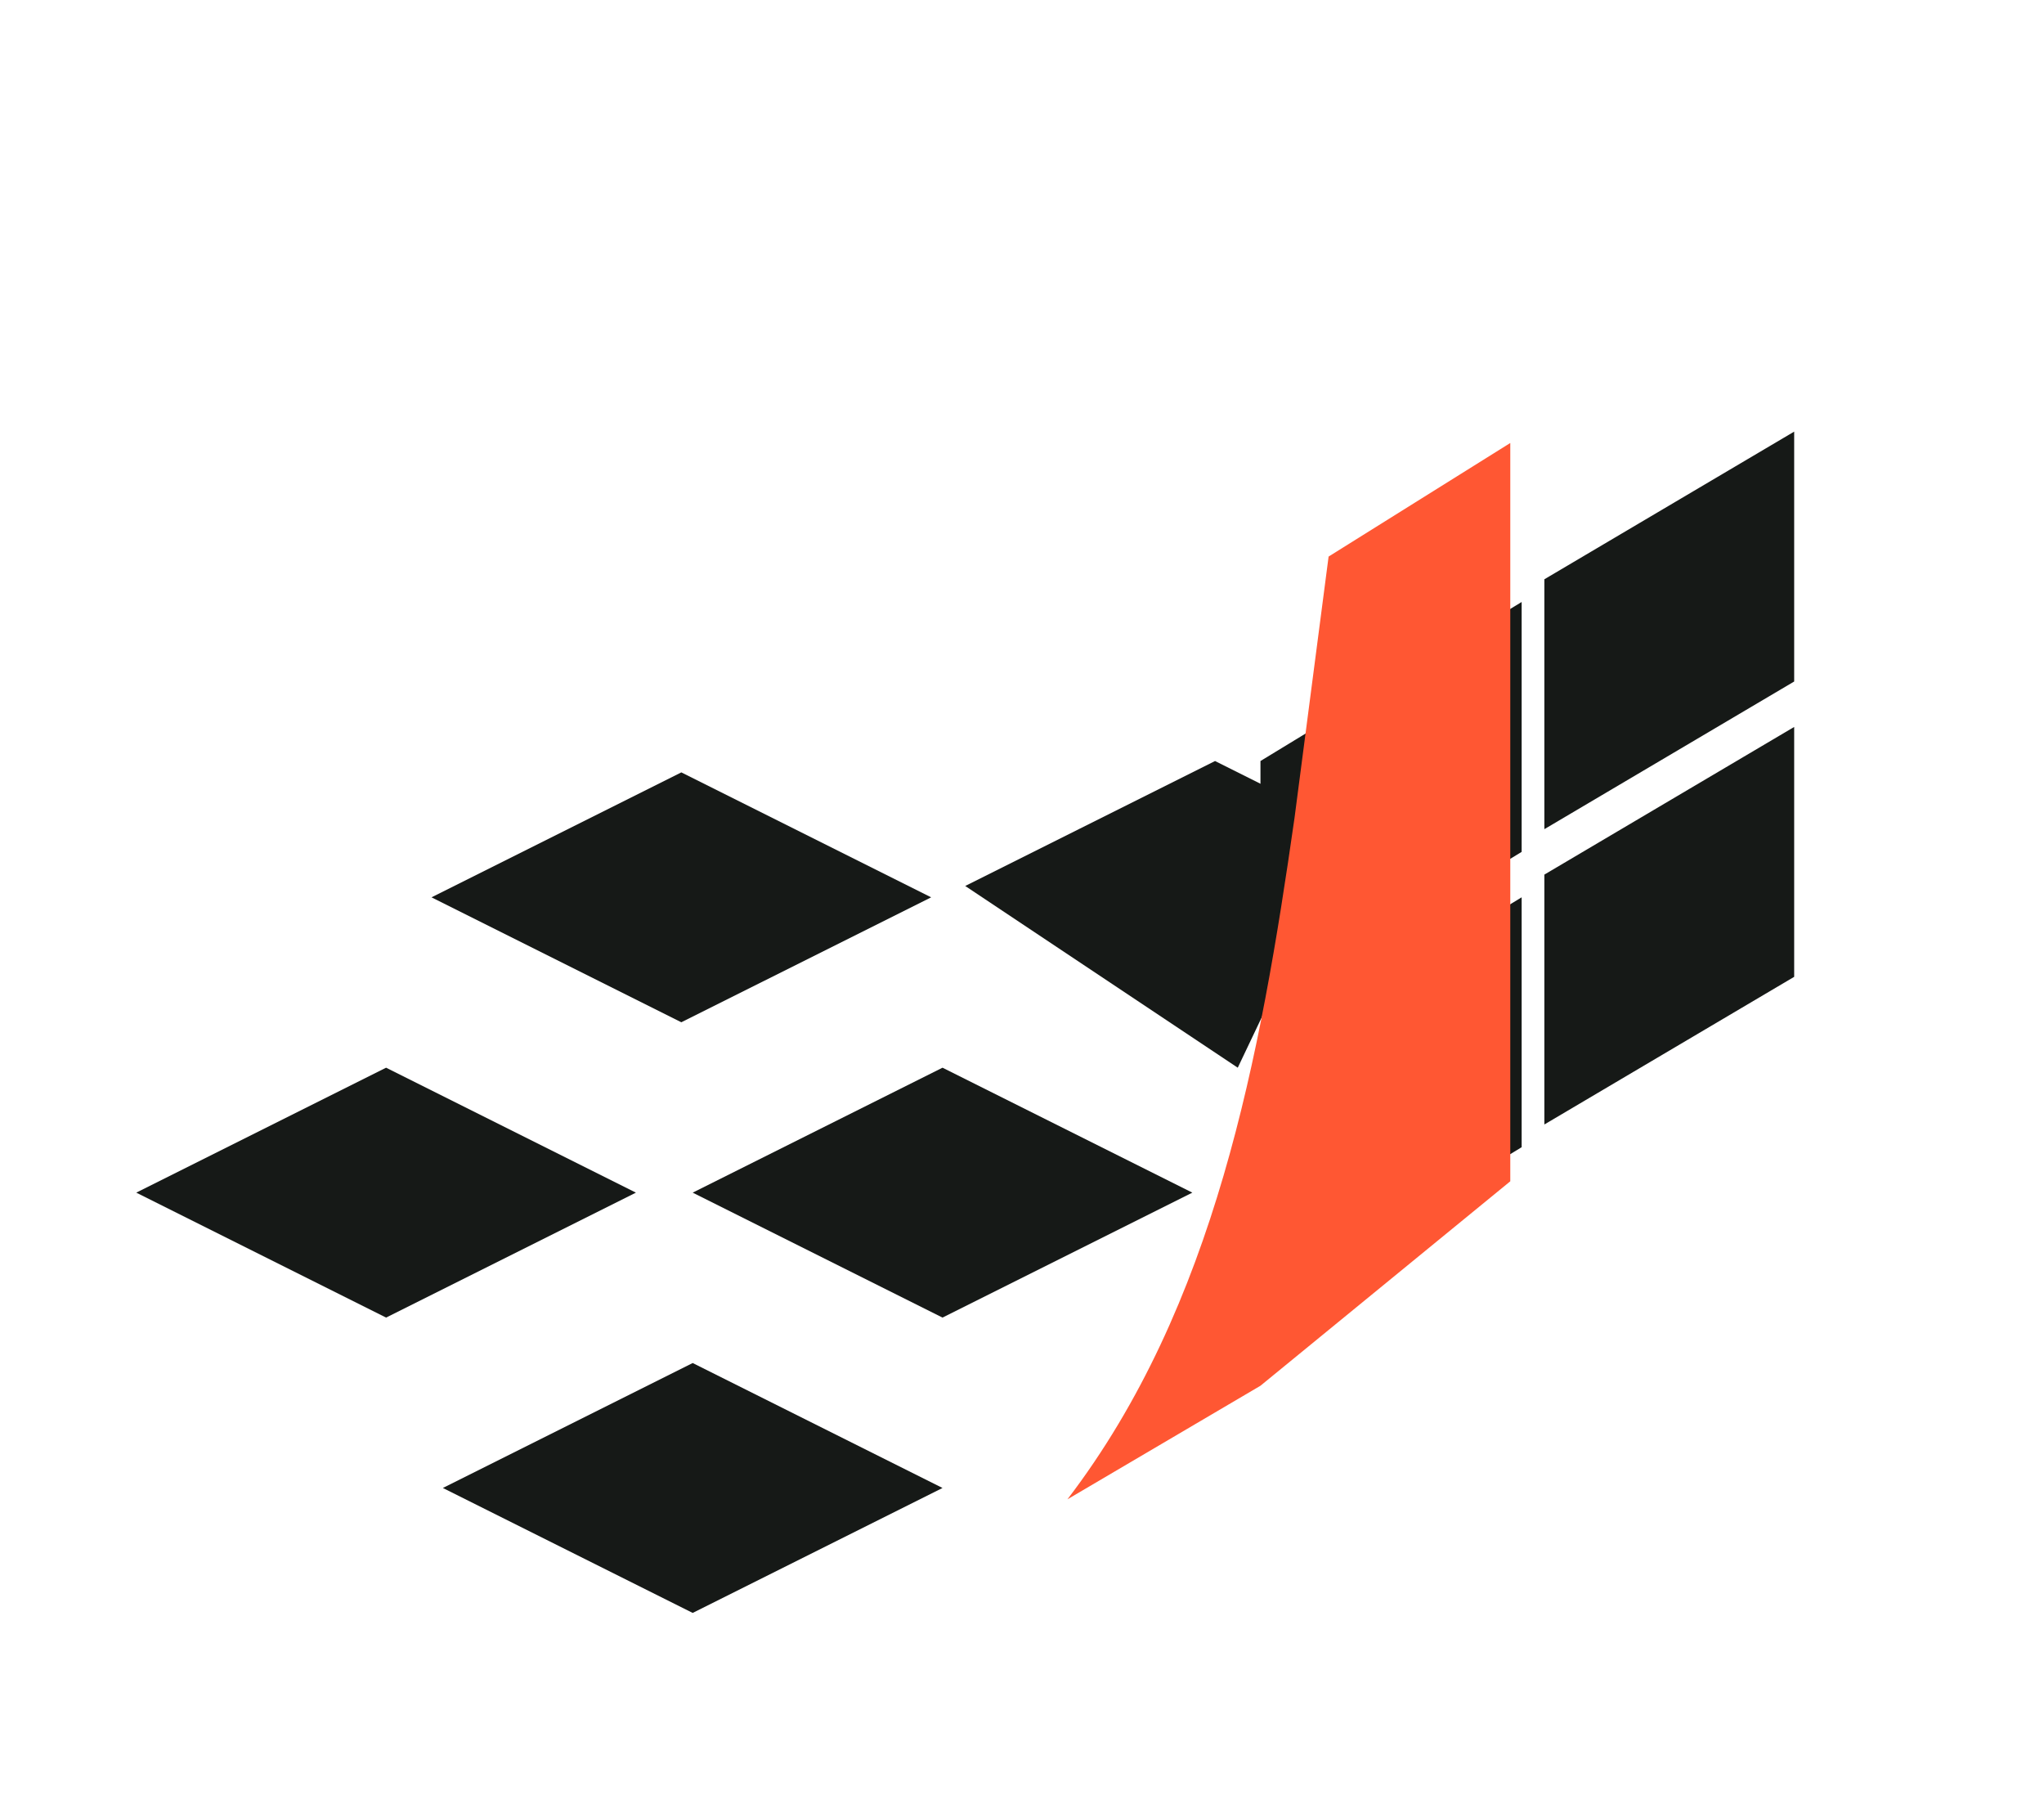
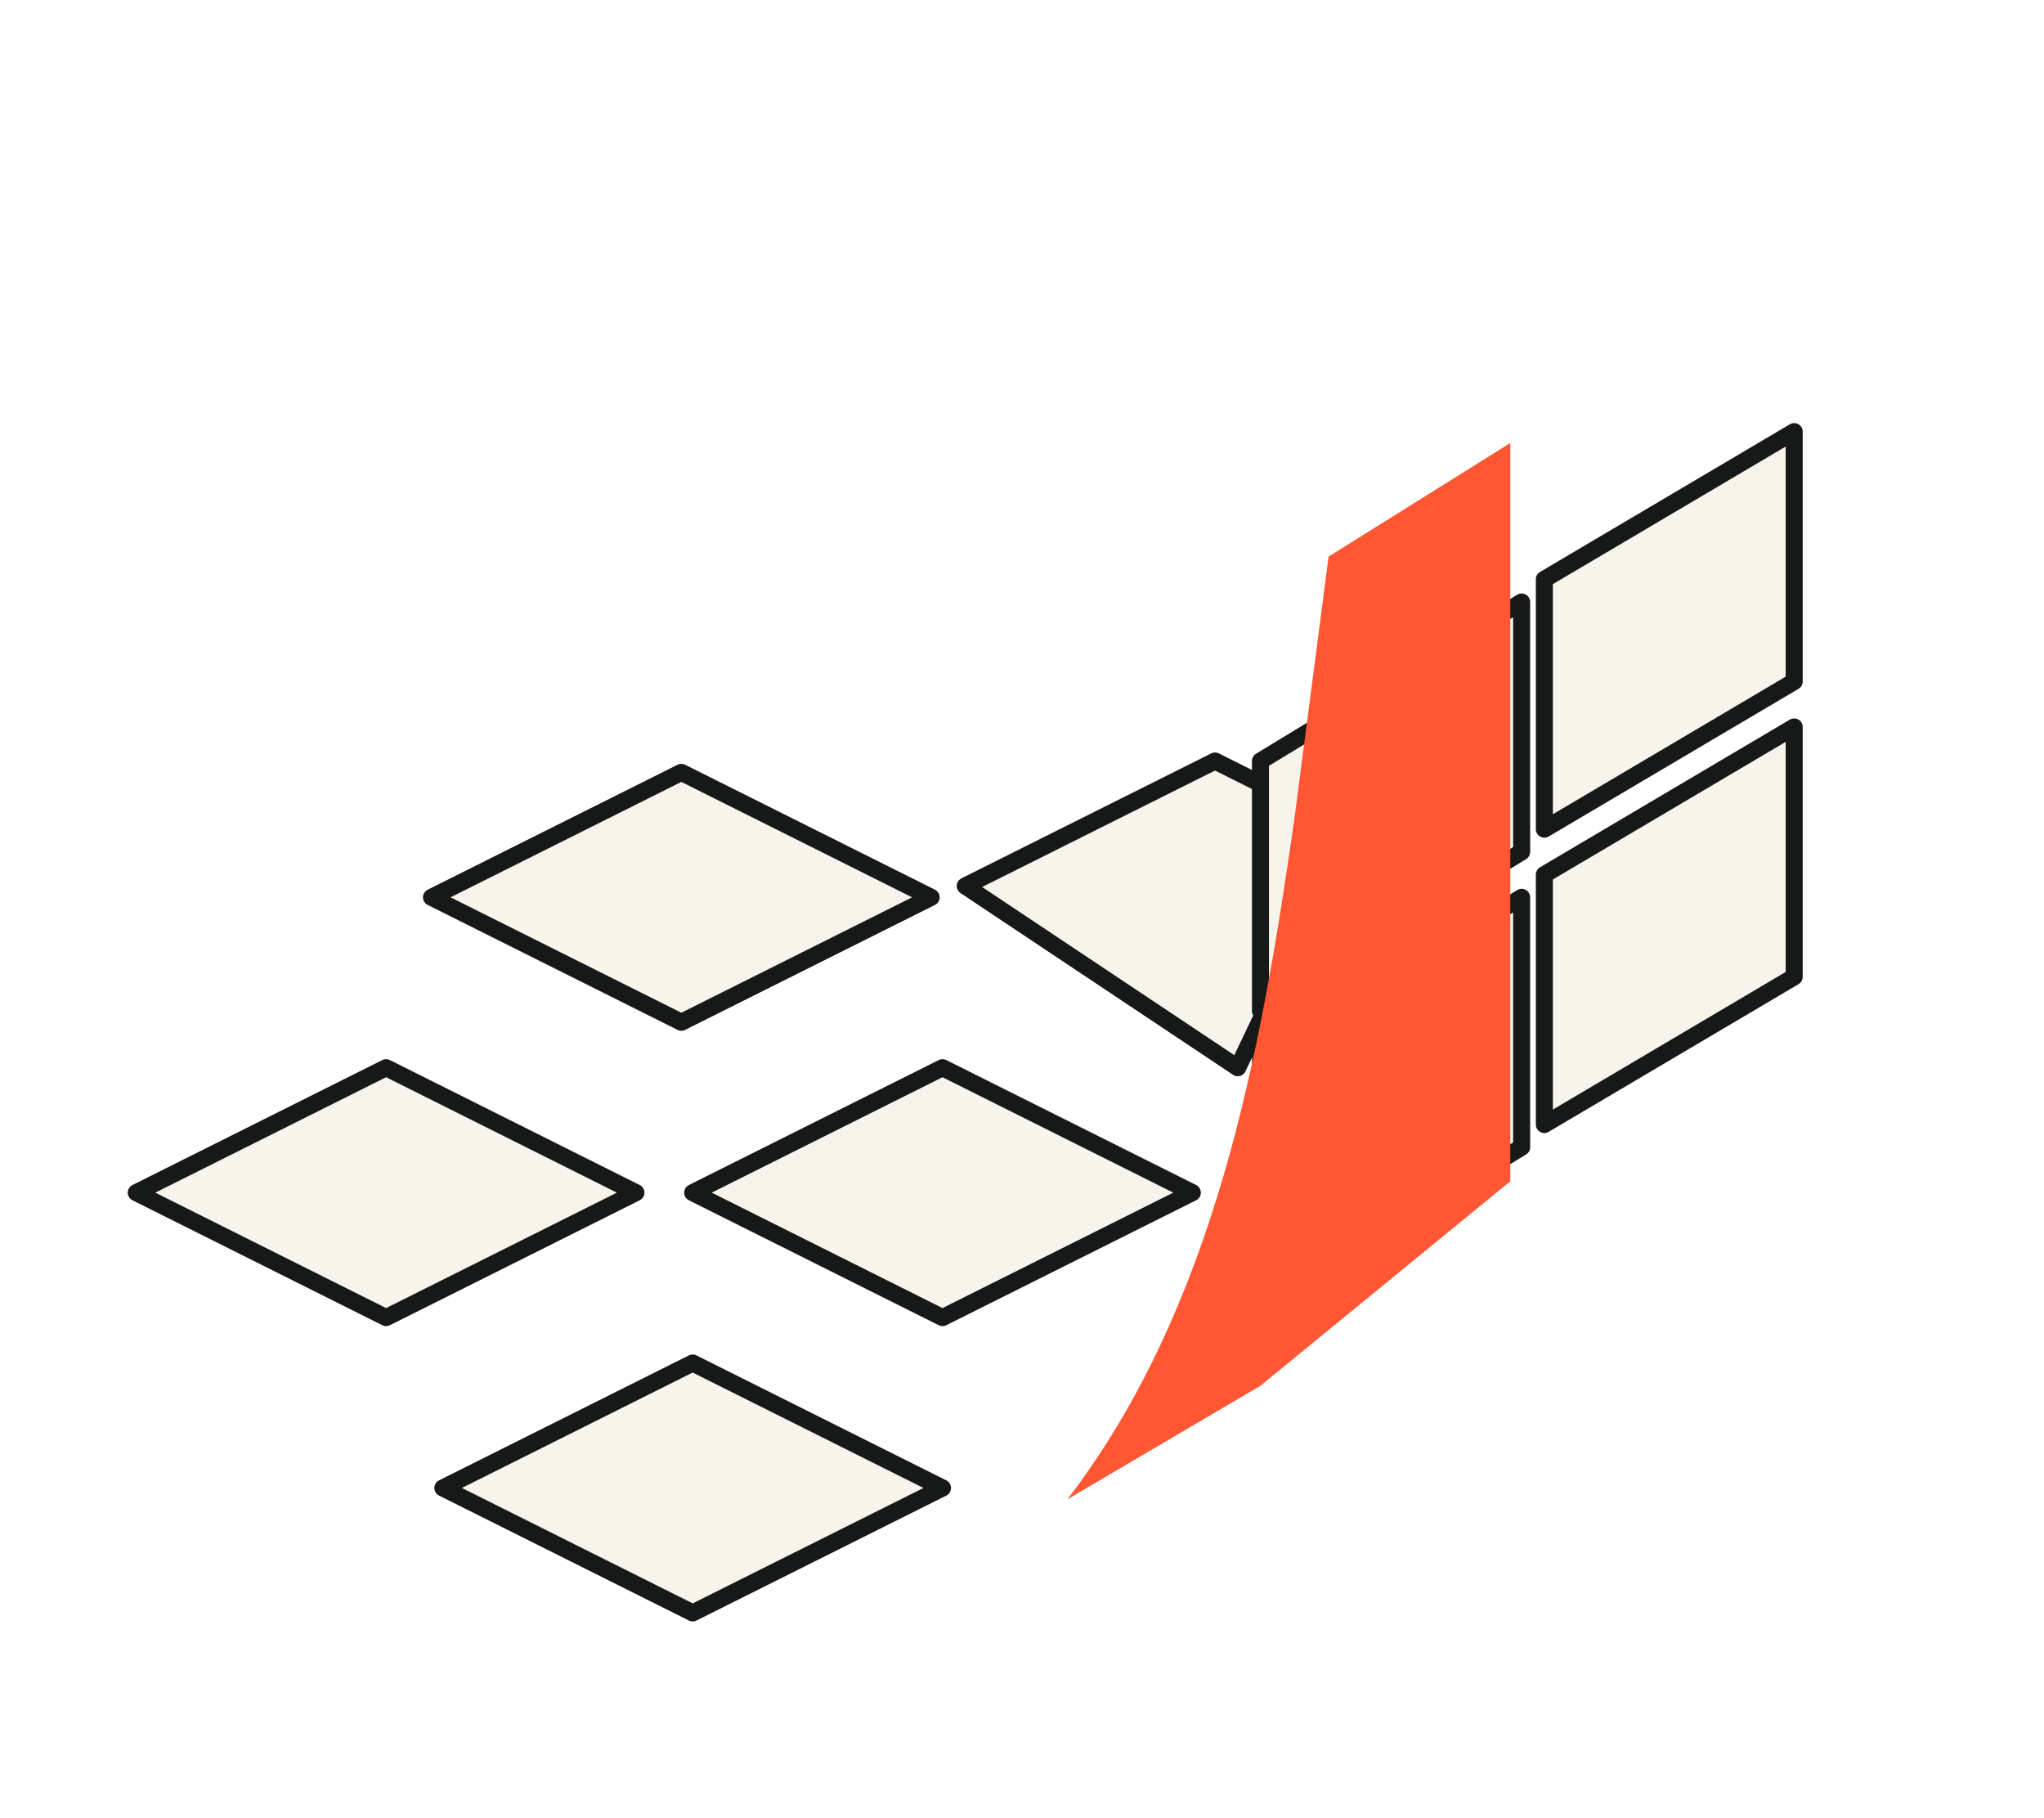
<svg xmlns="http://www.w3.org/2000/svg" viewBox="0 0 180 160" role="img" aria-labelledby="title">
-   <g fill="#161917">
+   <g fill="#f7f4ec" stroke="#161917" stroke-width="1.5" stroke-linejoin="round">
    <path d="M12 105 34 94 56 105 34 116Z" />
    <path d="M38 79 60 68 82 79 60 90Z" />
    <path d="M61 105 83 94 105 105 83 116Z" />
    <path d="M39 131 61 120 83 131 61 142Z" />
    <path d="M85 78 107 67 119 73 109 94Z" />
    <path d="M111 67 134 53 134 75 111 89Z" />
    <path d="M136 51 158 38 158 60 136 73Z" />
    <path d="M111 93 134 79 134 101 111 115Z" />
    <path d="M136 77 158 64 158 86 136 99Z" />
  </g>
  <path fill="#ff5733" d="M94 132C107 115 111 93 114 72L117 49 133 39 133 104 111 122Z" />
</svg>
